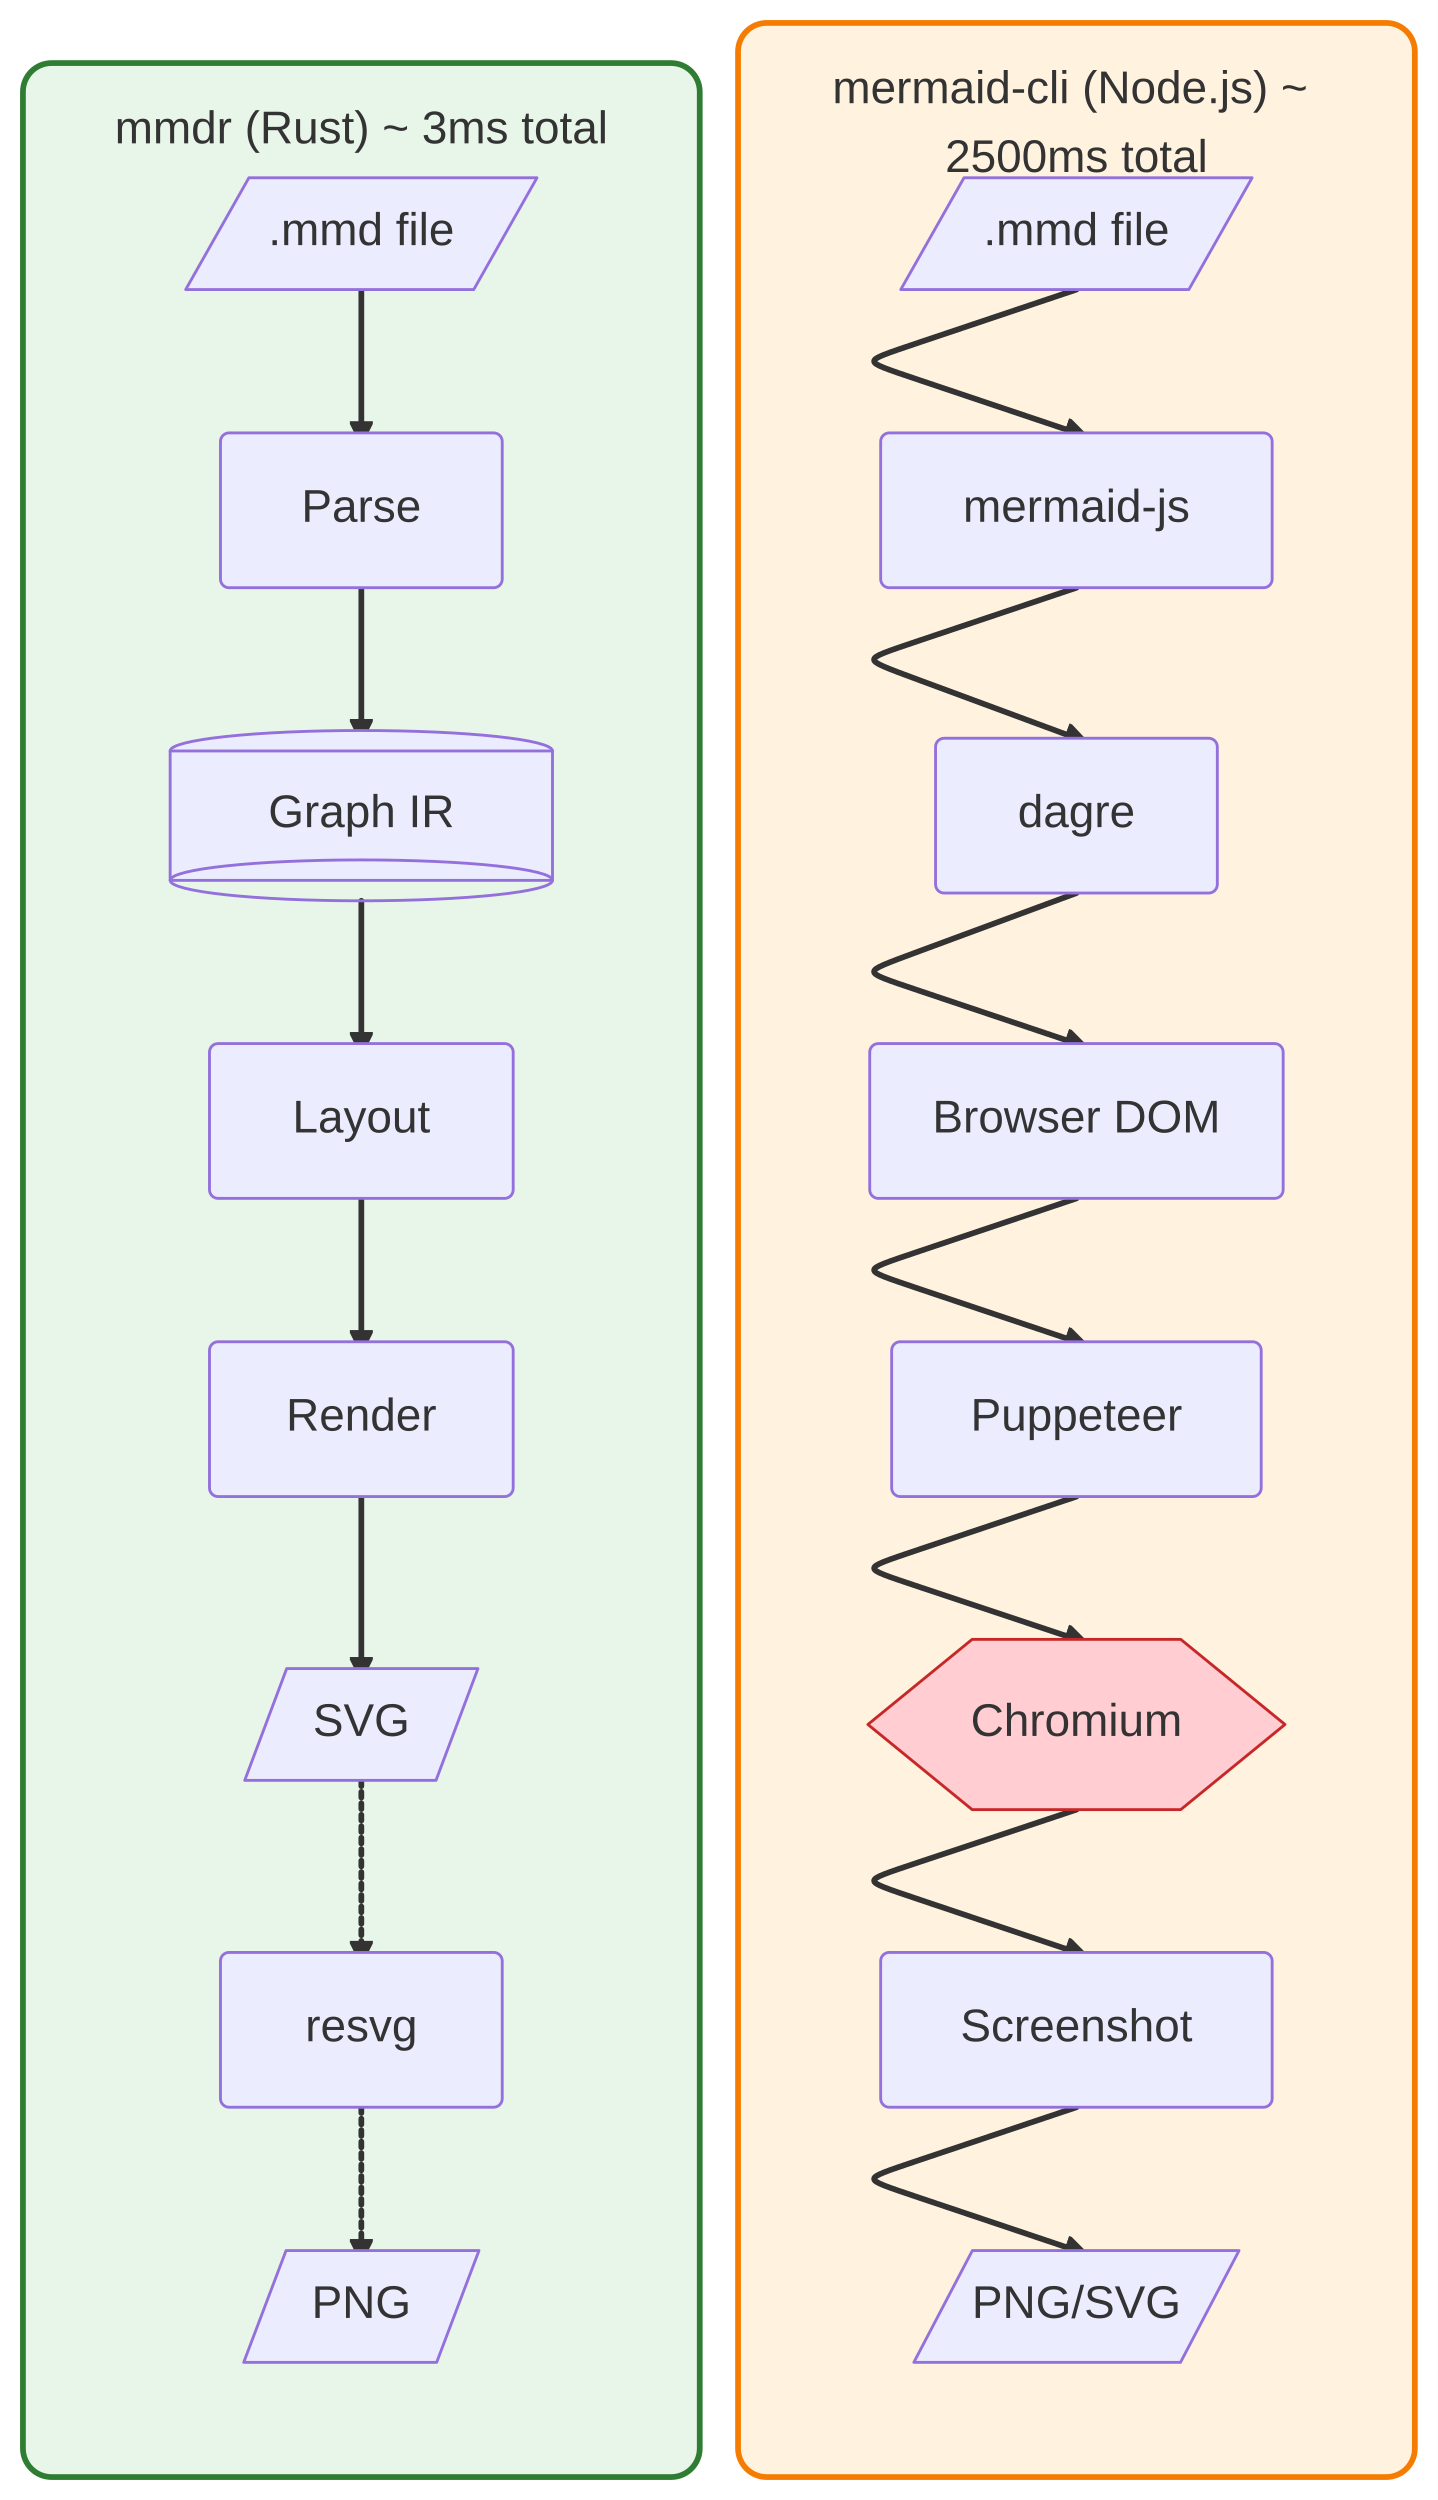
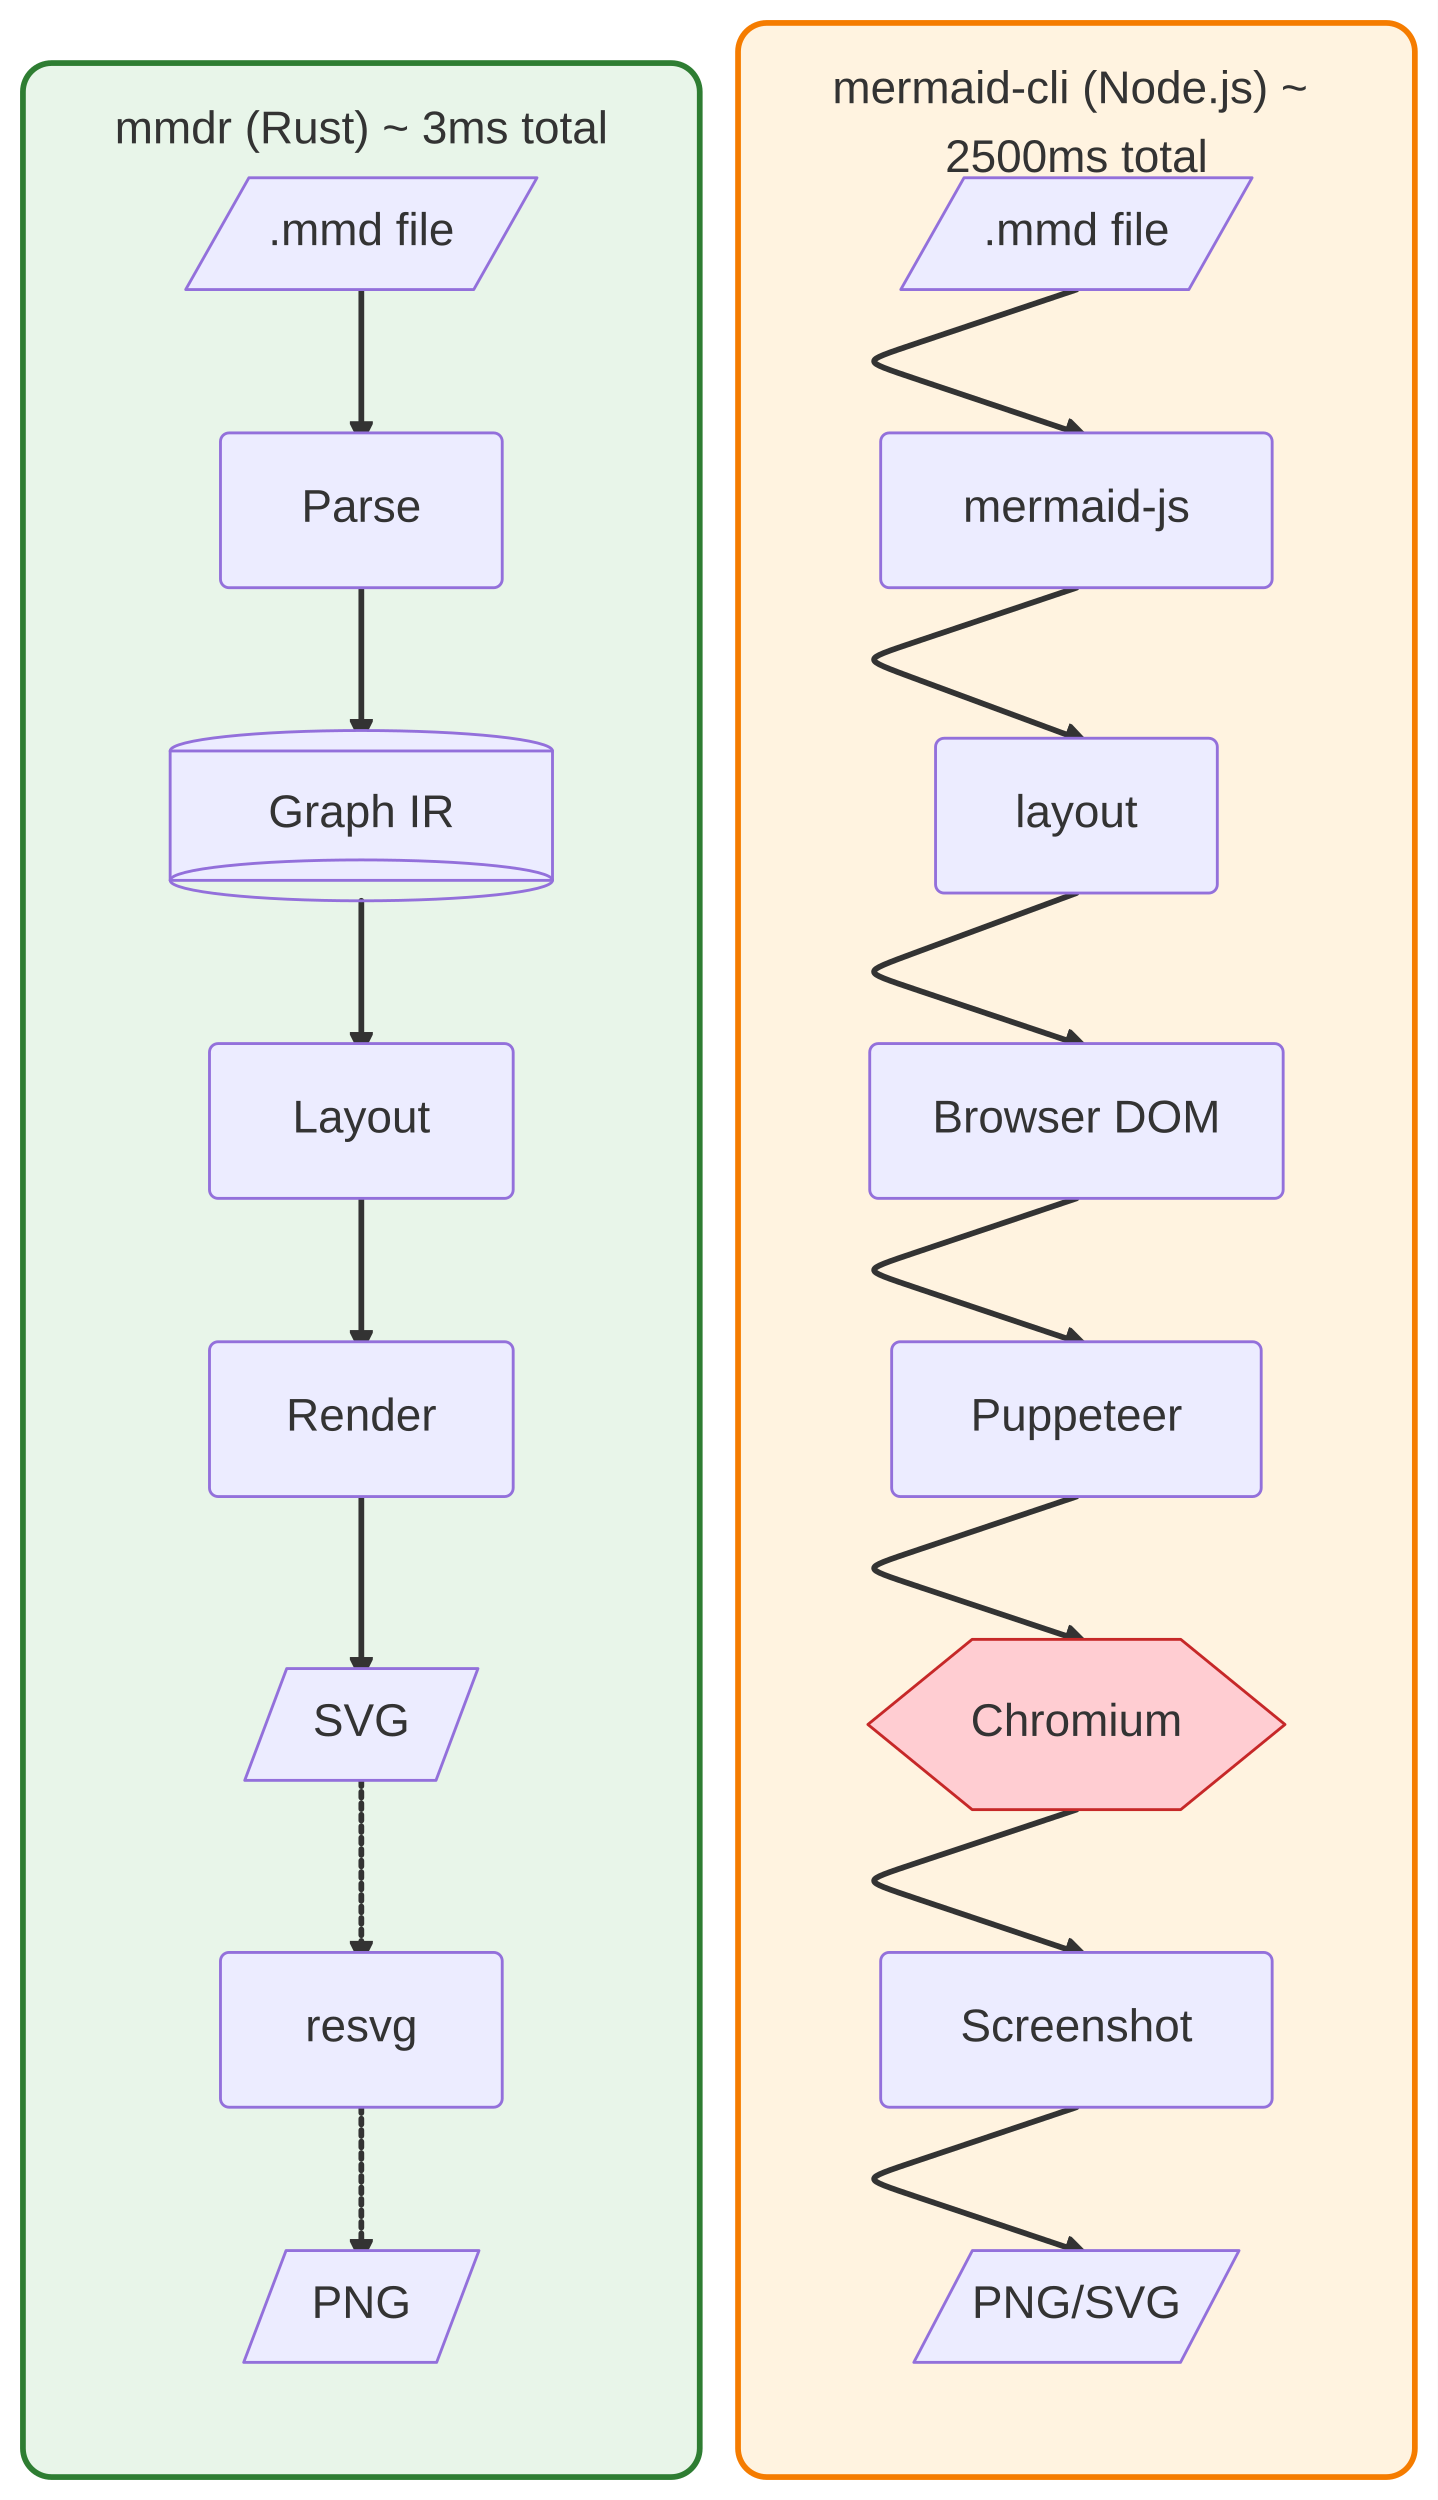
<svg xmlns="http://www.w3.org/2000/svg" width="501.494" height="872" viewBox="0 0 501.494 872">
  <rect x="0" y="0" width="501.494" height="872" fill="#FFFFFF" />
  <defs>
    <marker id="arrow-0" viewBox="0 0 10 10" refX="5" refY="5" markerUnits="userSpaceOnUse" markerWidth="8" markerHeight="8" orient="auto">
      <path d="M 0 0 L 10 5 L 0 10 z" fill="#333333" stroke="#333333" stroke-width="1" stroke-dasharray="1,0" />
    </marker>
    <marker id="arrow-start-0" viewBox="0 0 10 10" refX="4.5" refY="5" markerUnits="userSpaceOnUse" markerWidth="8" markerHeight="8" orient="auto">
      <path d="M 0 5 L 10 10 L 10 0 z" fill="#333333" stroke="#333333" stroke-width="1" stroke-dasharray="1,0" />
    </marker>
  </defs>
  <rect x="257.43" y="8.00" width="236.07" height="856.00" rx="10" ry="10" fill="#fff3e0" stroke="#f57c00" stroke-width="2" />
  <text x="375.46" y="36.00" text-anchor="middle" font-family="'trebuchet ms', verdana, arial, sans-serif" font-size="16" fill="#333333">
    <tspan x="375.46" dy="0.00">mermaid-cli (Node.js) ~</tspan>
    <tspan x="375.46" dy="24.00">2500ms total</tspan>
  </text>
  <rect x="8.00" y="22.00" width="236.07" height="842.00" rx="10" ry="10" fill="#e8f5e9" stroke="#2e7d32" stroke-width="2" />
  <text x="126.03" y="50.00" text-anchor="middle" font-family="'trebuchet ms', verdana, arial, sans-serif" font-size="16" fill="#333333">
    <tspan x="126.03" dy="0.00">mmdr (Rust) ~ 3ms total</tspan>
  </text>
  <path d="M 126.033,101.000 L 126.033,151.000" fill="none" stroke="#333333" stroke-width="2" marker-end="url(#arrow-0)" stroke-linecap="round" stroke-linejoin="round" />
  <path d="M 126.033,205.000 L 126.033,254.800" fill="none" stroke="#333333" stroke-width="2" marker-end="url(#arrow-0)" stroke-linecap="round" stroke-linejoin="round" />
  <path d="M 126.033,314.200 L 126.033,364.000" fill="none" stroke="#333333" stroke-width="2" marker-end="url(#arrow-0)" stroke-linecap="round" stroke-linejoin="round" />
  <path d="M 126.033,418.000 L 126.033,468.000" fill="none" stroke="#333333" stroke-width="2" marker-end="url(#arrow-0)" stroke-linecap="round" stroke-linejoin="round" />
  <path d="M 126.033,522.000 L 126.033,582.000" fill="none" stroke="#333333" stroke-width="2" marker-end="url(#arrow-0)" stroke-linecap="round" stroke-linejoin="round" />
  <path d="M 126.033,621.000 L 126.033,681.000" fill="none" stroke="#333333" stroke-width="2" marker-end="url(#arrow-0)" stroke-dasharray="2" stroke-linecap="round" stroke-linejoin="round" />
  <path d="M 126.033,735.000 L 126.033,785.000" fill="none" stroke="#333333" stroke-width="2" marker-end="url(#arrow-0)" stroke-dasharray="2" stroke-linecap="round" stroke-linejoin="round" />
  <path d="M 375.460,101.000L 364.963,104.529C354.465,108.059,333.471,115.117,321.078,119.284C308.684,123.451,304.893,124.725,304.893,126.000C304.893,127.275,308.684,128.549,321.078,132.716C333.471,136.883,354.465,143.941,364.963,147.471L 375.460,151.000" fill="none" stroke="#333333" stroke-width="2" marker-end="url(#arrow-0)" stroke-linecap="round" stroke-linejoin="round" />
  <path d="M 375.460,205.000L 364.963,208.529C354.465,212.059,333.471,219.117,321.078,223.284C308.684,227.451,304.893,228.725,304.873,230.056C304.853,231.387,308.605,232.775,320.998,237.358C333.391,241.942,354.426,249.721,364.943,253.610L 375.460,257.500" fill="none" stroke="#333333" stroke-width="2" marker-end="url(#arrow-0)" stroke-linecap="round" stroke-linejoin="round" />
  <path d="M 375.460,311.500L 364.943,315.390C354.426,319.279,333.391,327.058,320.998,331.642C308.605,336.225,304.853,337.613,304.873,338.944C304.893,340.275,308.684,341.549,321.078,345.716C333.471,349.883,354.465,356.941,364.963,360.471L 375.460,364.000" fill="none" stroke="#333333" stroke-width="2" marker-end="url(#arrow-0)" stroke-linecap="round" stroke-linejoin="round" />
  <path d="M 375.460,418.000L 364.963,421.529C354.465,425.059,333.471,432.117,321.078,436.284C308.684,440.451,304.893,441.725,304.893,443.000C304.893,444.275,308.684,445.549,321.078,449.716C333.471,453.883,354.465,460.941,364.963,464.471L 375.460,468.000" fill="none" stroke="#333333" stroke-width="2" marker-end="url(#arrow-0)" stroke-linecap="round" stroke-linejoin="round" />
  <path d="M 375.460,522.000L 364.963,525.529C354.465,529.059,333.471,536.117,321.078,540.284C308.684,544.451,304.893,545.725,304.895,546.995C304.896,548.266,308.691,549.531,321.084,553.664C333.477,557.798,354.468,564.799,364.964,568.299L 375.460,571.800" fill="none" stroke="#333333" stroke-width="2" marker-end="url(#arrow-0)" stroke-linecap="round" stroke-linejoin="round" />
  <path d="M 375.460,631.200L 364.964,634.701C354.468,638.201,333.477,645.202,321.084,649.336C308.691,653.469,304.896,654.734,304.895,656.005C304.893,657.275,308.684,658.549,321.078,662.716C333.471,666.883,354.465,673.941,364.963,677.471L 375.460,681.000" fill="none" stroke="#333333" stroke-width="2" marker-end="url(#arrow-0)" stroke-linecap="round" stroke-linejoin="round" />
  <path d="M 375.460,735.000L 364.963,738.529C354.465,742.059,333.471,749.117,321.078,753.284C308.684,757.451,304.893,758.725,304.893,760.000C304.893,761.275,308.684,762.549,321.078,766.716C333.471,770.883,354.465,777.941,364.963,781.471L 375.460,785.000" fill="none" stroke="#333333" stroke-width="2" marker-end="url(#arrow-0)" stroke-linecap="round" stroke-linejoin="round" />
  <polygon points="339.09,571.80 411.83,571.80 448.20,601.50 411.83,631.20 339.09,631.20 302.72,601.50" fill="#ffcdd2" stroke="#c62828" stroke-width="1" stroke-linejoin="round" stroke-linecap="round" />
  <text x="375.46" y="605.50" text-anchor="middle" font-family="'trebuchet ms', verdana, arial, sans-serif" font-size="16" fill="#333333">
    <tspan x="375.46" dy="0.00">Chromium</tspan>
  </text>
  <rect x="326.32" y="257.50" width="98.28" height="54.00" rx="3" ry="3" fill="#ECECFF" stroke="#9370DB" stroke-width="1" stroke-linejoin="round" stroke-linecap="round" />
  <text x="375.46" y="288.50" text-anchor="middle" font-family="'trebuchet ms', verdana, arial, sans-serif" font-size="16" fill="#333333">
-     <tspan x="375.46" dy="0.00">dagre</tspan>
+     <tspan x="375.46" dy="0.00">layout</tspan>
  </text>
  <rect x="303.36" y="364.00" width="144.21" height="54.00" rx="3" ry="3" fill="#ECECFF" stroke="#9370DB" stroke-width="1" stroke-linejoin="round" stroke-linecap="round" />
  <text x="375.46" y="395.00" text-anchor="middle" font-family="'trebuchet ms', verdana, arial, sans-serif" font-size="16" fill="#333333">
    <tspan x="375.46" dy="0.00">Browser DOM</tspan>
  </text>
  <polygon points="86.82,62.00 187.30,62.00 165.24,101.00 64.77,101.00" fill="#ECECFF" stroke="#9370DB" stroke-width="1" stroke-linejoin="round" stroke-linecap="round" />
  <text x="126.03" y="85.50" text-anchor="middle" font-family="'trebuchet ms', verdana, arial, sans-serif" font-size="16" fill="#333333">
    <tspan x="126.03" dy="0.00">.mmd file</tspan>
  </text>
  <polygon points="336.25,62.00 436.73,62.00 414.67,101.00 314.19,101.00" fill="#ECECFF" stroke="#9370DB" stroke-width="1" stroke-linejoin="round" stroke-linecap="round" />
  <text x="375.46" y="85.50" text-anchor="middle" font-family="'trebuchet ms', verdana, arial, sans-serif" font-size="16" fill="#333333">
    <tspan x="375.46" dy="0.00">.mmd file</tspan>
  </text>
  <ellipse cx="126.03" cy="261.93" rx="66.68" ry="7.13" fill="#ECECFF" stroke="#9370DB" stroke-width="1" stroke-linejoin="round" stroke-linecap="round" />
  <rect x="59.35" y="261.93" width="133.36" height="45.14" fill="#ECECFF" stroke="#9370DB" stroke-width="1" stroke-linejoin="round" stroke-linecap="round" />
  <ellipse cx="126.03" cy="307.07" rx="66.68" ry="7.13" fill="none" stroke="#9370DB" stroke-width="1" stroke-linejoin="round" stroke-linecap="round" />
  <text x="126.03" y="288.50" text-anchor="middle" font-family="'trebuchet ms', verdana, arial, sans-serif" font-size="16" fill="#333333">
    <tspan x="126.03" dy="0.00">Graph IR</tspan>
  </text>
  <rect x="73.07" y="364.00" width="105.93" height="54.00" rx="3" ry="3" fill="#ECECFF" stroke="#9370DB" stroke-width="1" stroke-linejoin="round" stroke-linecap="round" />
  <text x="126.03" y="395.00" text-anchor="middle" font-family="'trebuchet ms', verdana, arial, sans-serif" font-size="16" fill="#333333">
    <tspan x="126.03" dy="0.00">Layout</tspan>
  </text>
  <rect x="307.18" y="151.00" width="136.55" height="54.00" rx="3" ry="3" fill="#ECECFF" stroke="#9370DB" stroke-width="1" stroke-linejoin="round" stroke-linecap="round" />
  <text x="375.46" y="182.00" text-anchor="middle" font-family="'trebuchet ms', verdana, arial, sans-serif" font-size="16" fill="#333333">
    <tspan x="375.46" dy="0.00">mermaid-js</tspan>
  </text>
  <polygon points="100.00,582.00 166.71,582.00 152.07,621.00 85.36,621.00" fill="#ECECFF" stroke="#9370DB" stroke-width="1" stroke-linejoin="round" stroke-linecap="round" />
  <text x="126.03" y="605.50" text-anchor="middle" font-family="'trebuchet ms', verdana, arial, sans-serif" font-size="16" fill="#333333">
    <tspan x="126.03" dy="0.00">SVG</tspan>
  </text>
  <polygon points="99.77,785.00 167.07,785.00 152.30,824.00 85.00,824.00" fill="#ECECFF" stroke="#9370DB" stroke-width="1" stroke-linejoin="round" stroke-linecap="round" />
  <text x="126.03" y="808.50" text-anchor="middle" font-family="'trebuchet ms', verdana, arial, sans-serif" font-size="16" fill="#333333">
    <tspan x="126.03" dy="0.00">PNG</tspan>
  </text>
  <polygon points="339.16,785.00 432.18,785.00 411.76,824.00 318.74,824.00" fill="#ECECFF" stroke="#9370DB" stroke-width="1" stroke-linejoin="round" stroke-linecap="round" />
  <text x="375.46" y="808.50" text-anchor="middle" font-family="'trebuchet ms', verdana, arial, sans-serif" font-size="16" fill="#333333">
    <tspan x="375.46" dy="0.00">PNG/SVG</tspan>
  </text>
  <rect x="76.90" y="151.00" width="98.28" height="54.00" rx="3" ry="3" fill="#ECECFF" stroke="#9370DB" stroke-width="1" stroke-linejoin="round" stroke-linecap="round" />
  <text x="126.03" y="182.00" text-anchor="middle" font-family="'trebuchet ms', verdana, arial, sans-serif" font-size="16" fill="#333333">
    <tspan x="126.03" dy="0.00">Parse</tspan>
  </text>
  <rect x="311.01" y="468.00" width="128.90" height="54.00" rx="3" ry="3" fill="#ECECFF" stroke="#9370DB" stroke-width="1" stroke-linejoin="round" stroke-linecap="round" />
  <text x="375.46" y="499.00" text-anchor="middle" font-family="'trebuchet ms', verdana, arial, sans-serif" font-size="16" fill="#333333">
    <tspan x="375.46" dy="0.00">Puppeteer</tspan>
  </text>
  <rect x="73.07" y="468.00" width="105.93" height="54.00" rx="3" ry="3" fill="#ECECFF" stroke="#9370DB" stroke-width="1" stroke-linejoin="round" stroke-linecap="round" />
  <text x="126.03" y="499.00" text-anchor="middle" font-family="'trebuchet ms', verdana, arial, sans-serif" font-size="16" fill="#333333">
    <tspan x="126.03" dy="0.00">Render</tspan>
  </text>
  <rect x="76.90" y="681.00" width="98.28" height="54.00" rx="3" ry="3" fill="#ECECFF" stroke="#9370DB" stroke-width="1" stroke-linejoin="round" stroke-linecap="round" />
  <text x="126.03" y="712.00" text-anchor="middle" font-family="'trebuchet ms', verdana, arial, sans-serif" font-size="16" fill="#333333">
    <tspan x="126.03" dy="0.00">resvg</tspan>
  </text>
  <rect x="307.18" y="681.00" width="136.55" height="54.00" rx="3" ry="3" fill="#ECECFF" stroke="#9370DB" stroke-width="1" stroke-linejoin="round" stroke-linecap="round" />
  <text x="375.46" y="712.00" text-anchor="middle" font-family="'trebuchet ms', verdana, arial, sans-serif" font-size="16" fill="#333333">
    <tspan x="375.46" dy="0.00">Screenshot</tspan>
  </text>
</svg>
